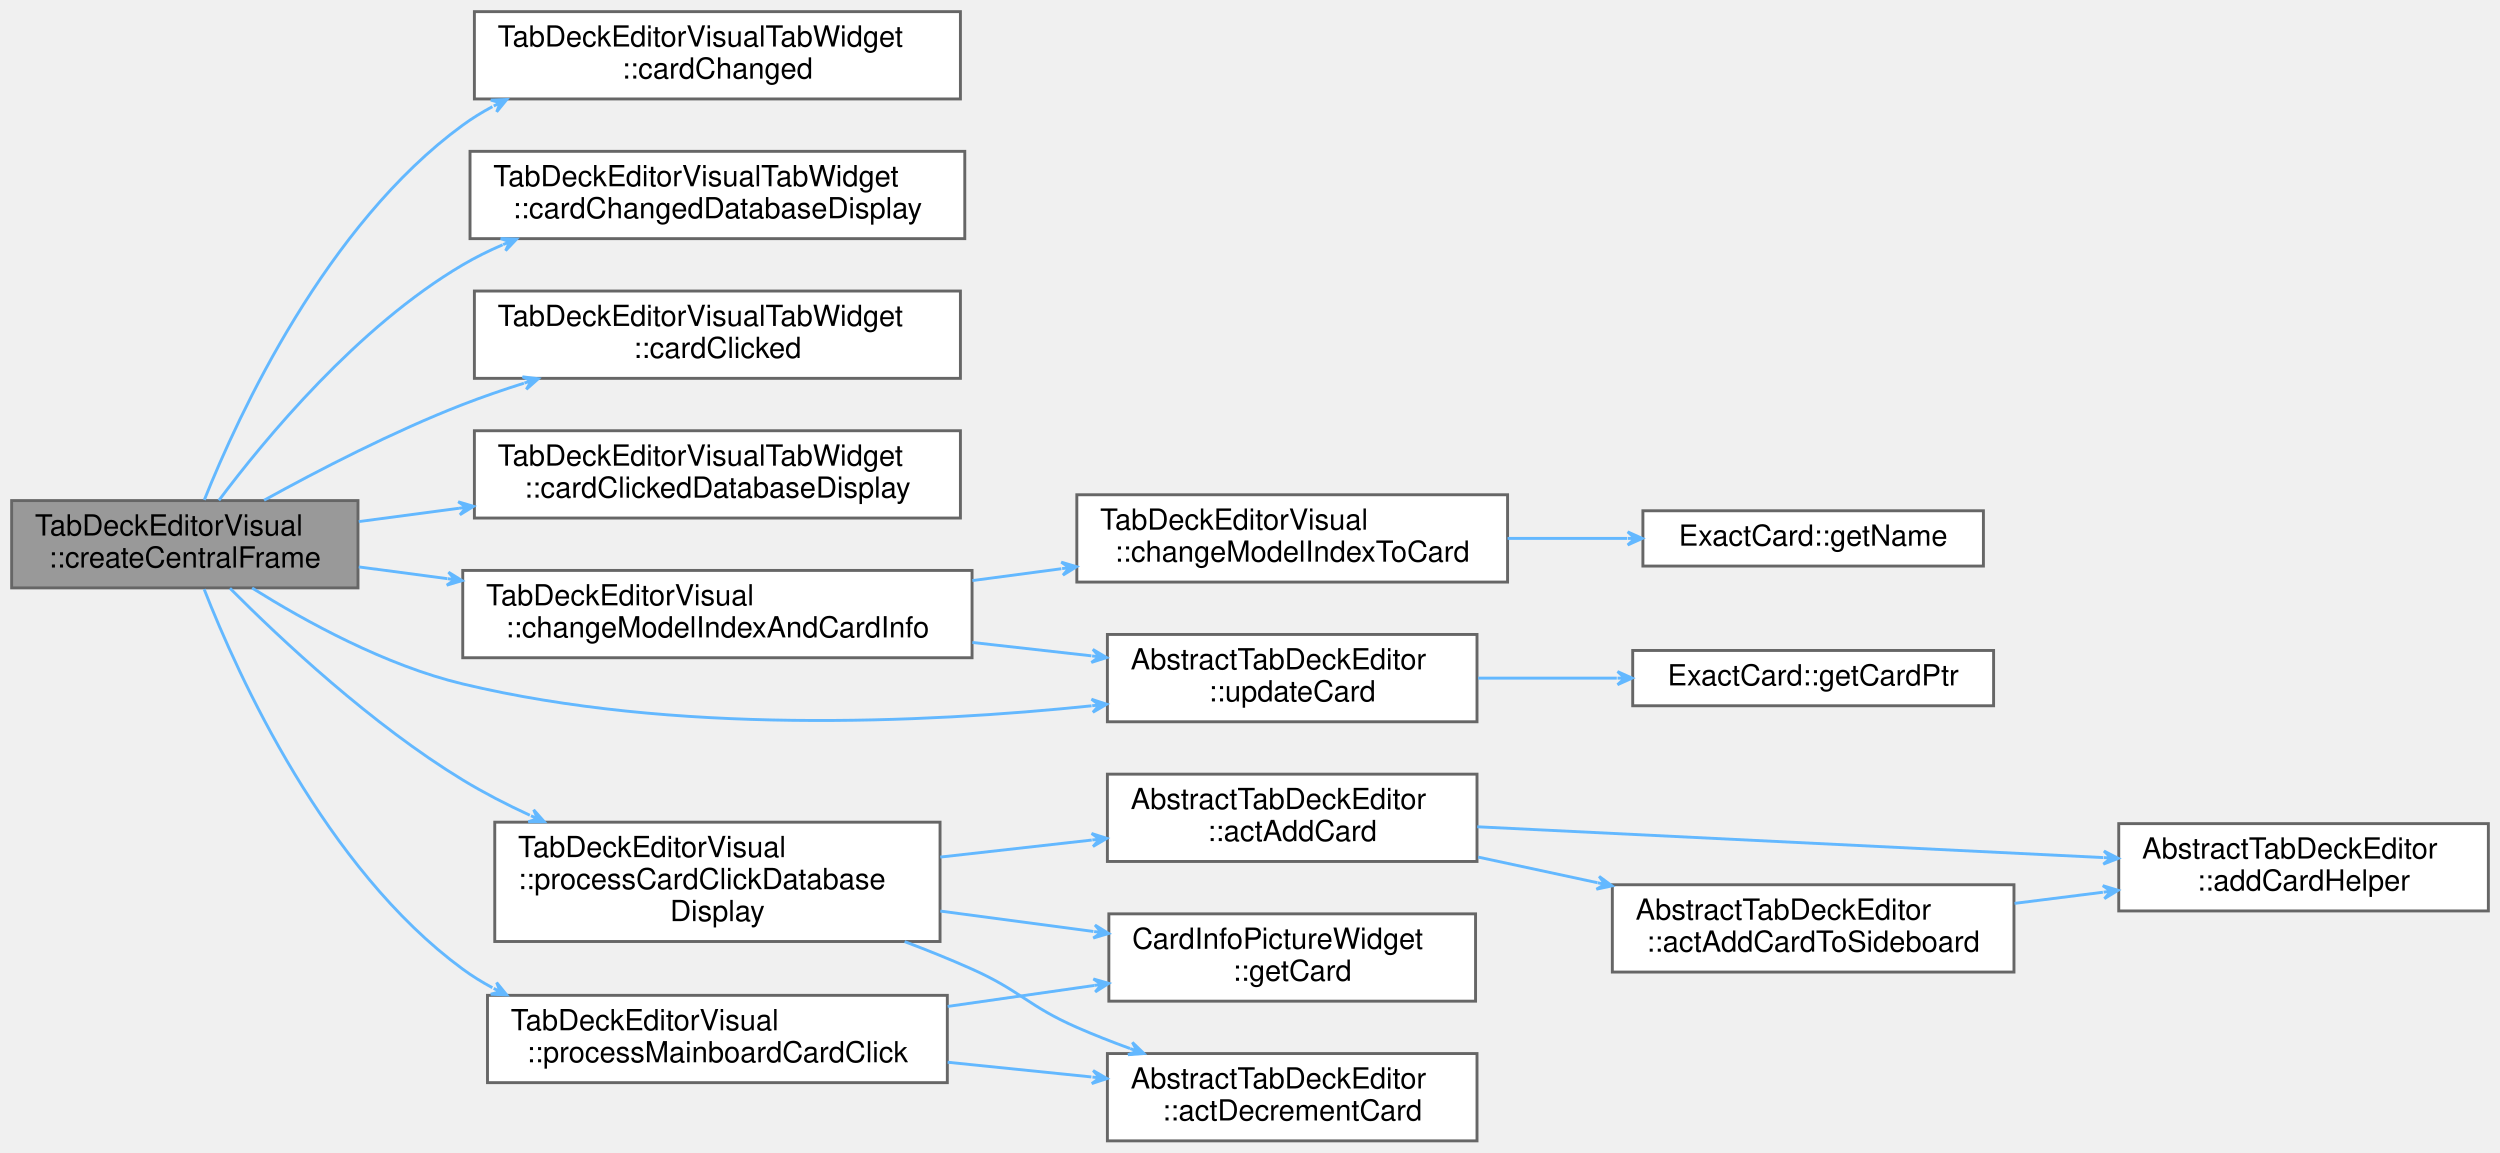
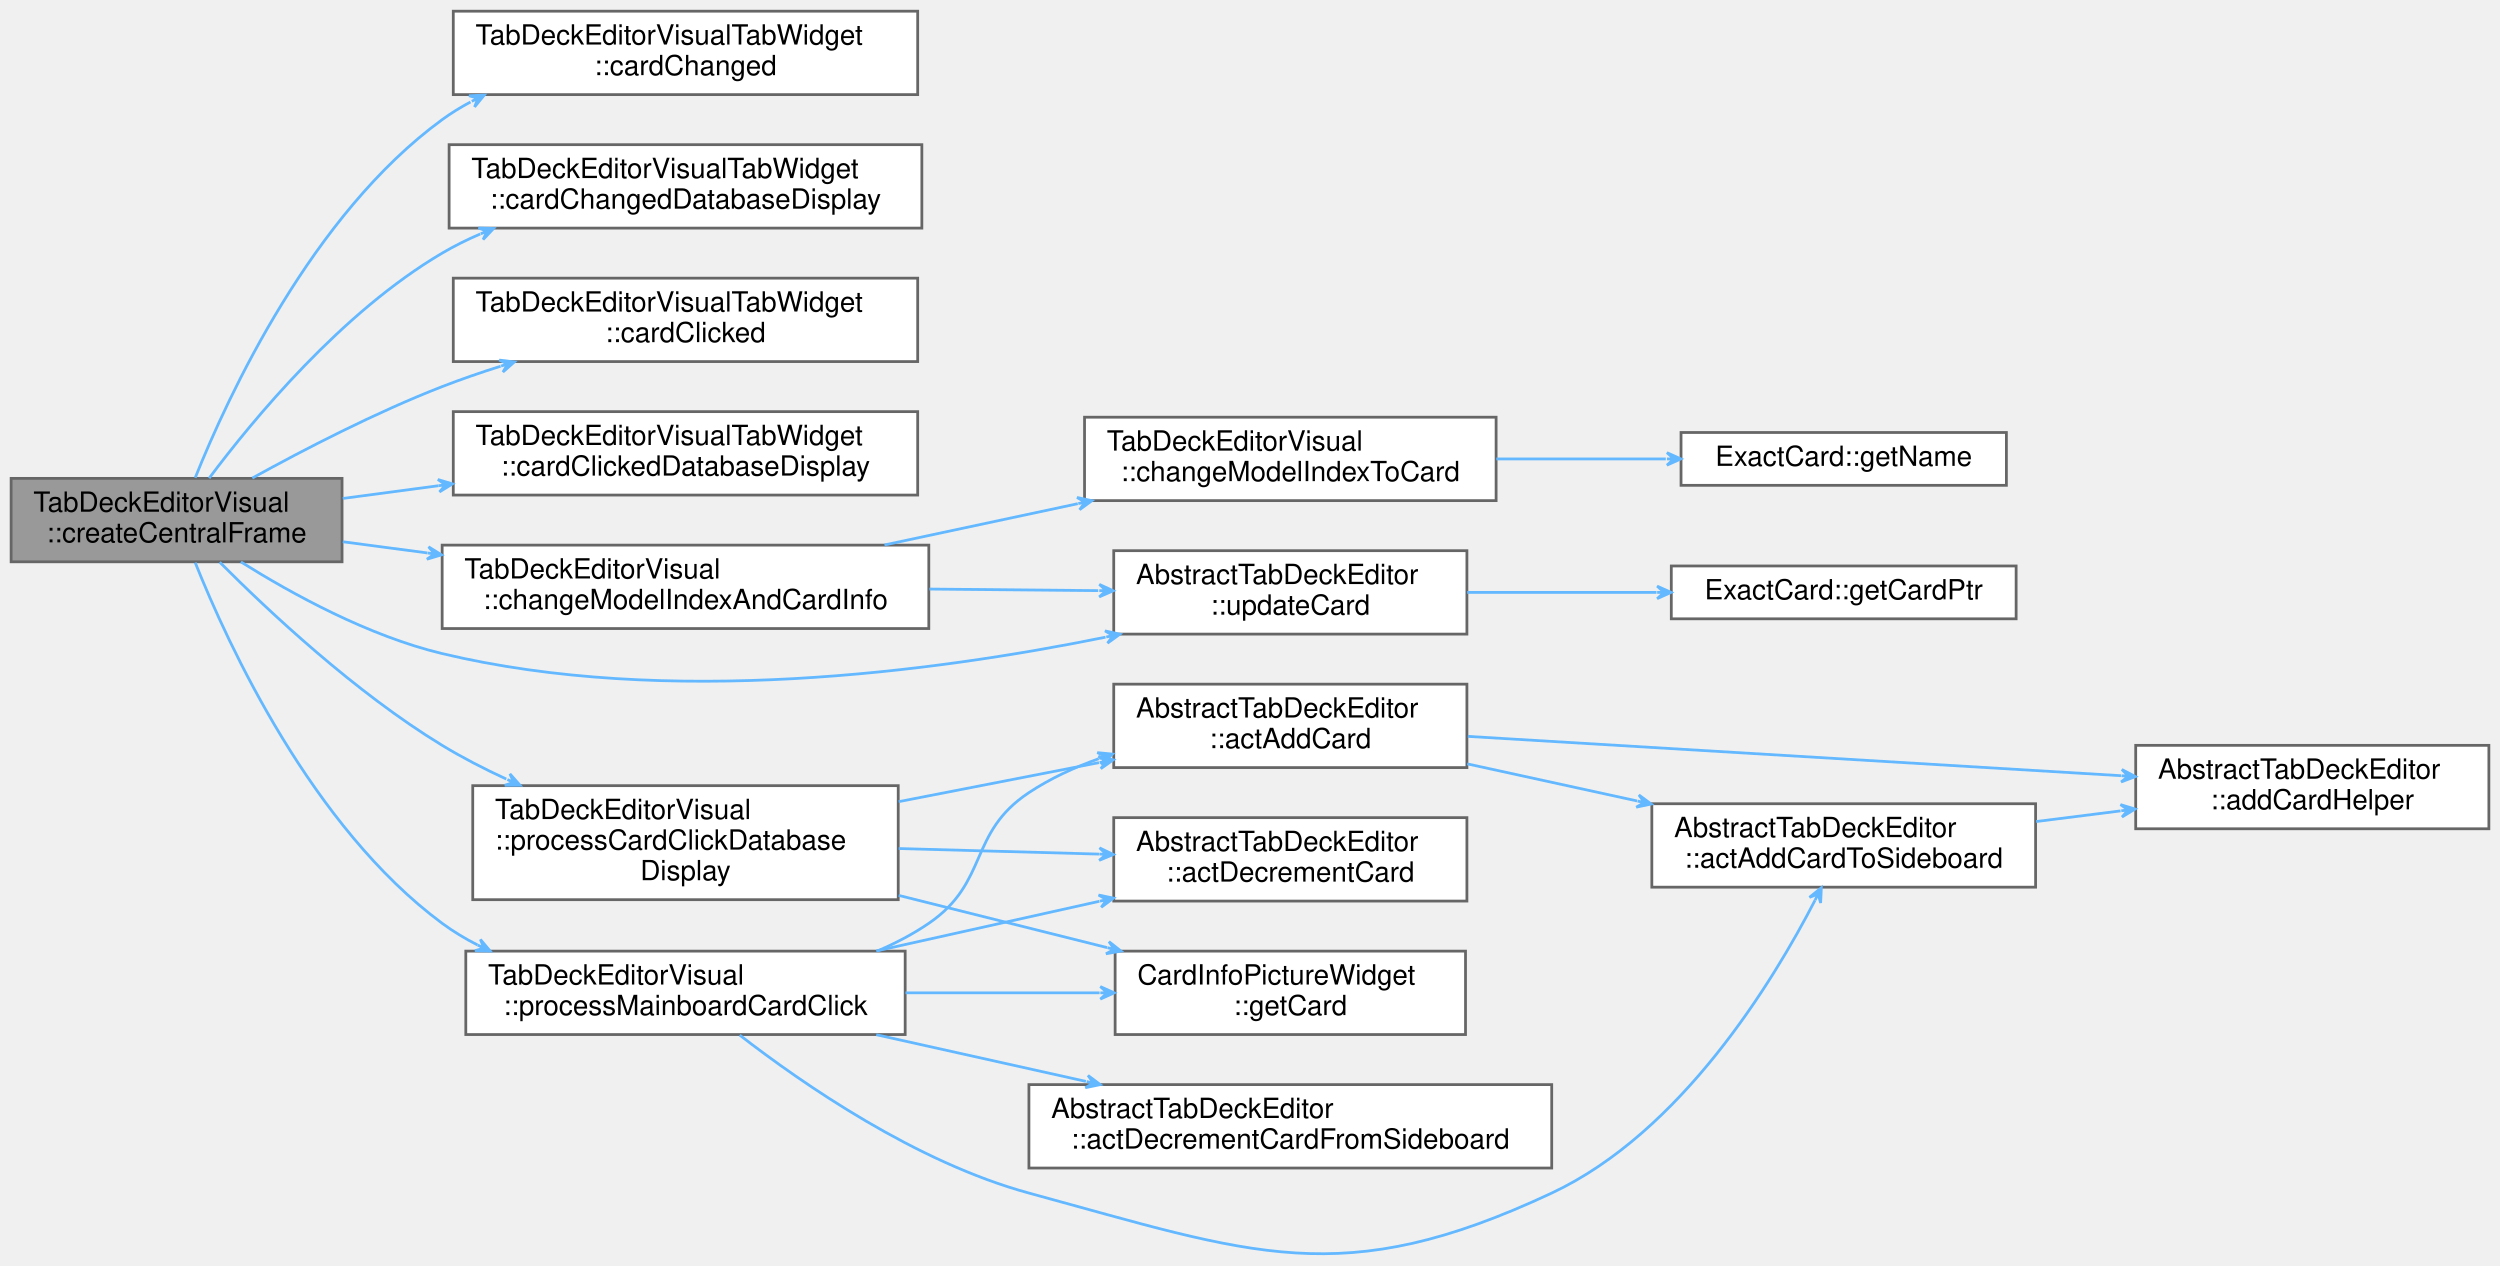
- <svg xmlns="http://www.w3.org/2000/svg" xmlns:xlink="http://www.w3.org/1999/xlink" width="859pt" height="396pt" viewBox="0.00 0.00 859.00 396.00">
-   <g id="graph0" class="graph" transform="scale(1 1) rotate(0) translate(4 392)">
+ <svg xmlns="http://www.w3.org/2000/svg" xmlns:xlink="http://www.w3.org/1999/xlink" width="899pt" height="455pt" viewBox="0.00 0.00 899.00 454.95">
+   <g id="graph0" class="graph" transform="scale(1 1) rotate(0) translate(4 450.95)">
    <g id="Node000001" class="node">
      <g id="a_Node000001">
        <a xlink:title="Create central frame for visual widgets.">
-           <polygon fill="#999999" stroke="#666666" points="119,-220 0,-220 0,-190 119,-190 119,-220" />
-           <text text-anchor="start" x="8" y="-208" font-family="Helvetica,sans-Serif" font-size="10.00">TabDeckEditorVisual</text>
-           <text text-anchor="middle" x="59.5" y="-197" font-family="Helvetica,sans-Serif" font-size="10.00">::createCentralFrame</text>
+           <polygon fill="#999999" stroke="#666666" points="119,-278.95 0,-278.95 0,-248.95 119,-248.95 119,-278.95" />
+           <text text-anchor="start" x="8" y="-266.95" font-family="Helvetica,sans-Serif" font-size="10.00">TabDeckEditorVisual</text>
+           <text text-anchor="middle" x="59.5" y="-255.95" font-family="Helvetica,sans-Serif" font-size="10.00">::createCentralFrame</text>
        </a>
      </g>
    </g>
    <g id="Node000002" class="node">
      <g id="a_Node000002">
        <a xlink:href="../../d9/dcf/classTabDeckEditorVisualTabWidget.html#a7a69ffbea76917c8654b4ba57103b4d4" target="_top" xlink:title=" ">
-           <polygon fill="white" stroke="#666666" points="326,-388 159,-388 159,-358 326,-358 326,-388" />
-           <text text-anchor="start" x="167" y="-376" font-family="Helvetica,sans-Serif" font-size="10.00">TabDeckEditorVisualTabWidget</text>
-           <text text-anchor="middle" x="242.5" y="-365" font-family="Helvetica,sans-Serif" font-size="10.00">::cardChanged</text>
+           <polygon fill="white" stroke="#666666" points="326,-446.95 159,-446.95 159,-416.95 326,-416.95 326,-446.95" />
+           <text text-anchor="start" x="167" y="-434.95" font-family="Helvetica,sans-Serif" font-size="10.00">TabDeckEditorVisualTabWidget</text>
+           <text text-anchor="middle" x="242.5" y="-423.95" font-family="Helvetica,sans-Serif" font-size="10.00">::cardChanged</text>
        </a>
      </g>
    </g>
    <g id="edge1_Node000001_Node000002" class="edge">
      <g id="a_edge1_Node000001_Node000002">
        <a xlink:title=" ">
-           <path fill="none" stroke="#63b8ff" d="M66.2,-220.23C78.03,-249.74 108.14,-314.81 155,-349 158.2,-351.34 161.62,-353.45 165.19,-355.35" />
-           <polygon fill="#63b8ff" stroke="#63b8ff" points="170.13,-357.82 164.65,-357.6 167.89,-356.7 165.65,-355.58 165.65,-355.58 165.65,-355.58 167.89,-356.7 166.66,-353.57 170.13,-357.82 170.13,-357.82" />
+           <path fill="none" stroke="#63b8ff" d="M66.2,-279.18C78.03,-308.69 108.14,-373.76 155,-407.95 158.2,-410.29 161.62,-412.4 165.19,-414.3" />
+           <polygon fill="#63b8ff" stroke="#63b8ff" points="170.13,-416.77 164.65,-416.55 167.89,-415.65 165.65,-414.54 165.65,-414.54 165.65,-414.54 167.89,-415.65 166.66,-412.52 170.13,-416.77 170.13,-416.77" />
        </a>
      </g>
    </g>
    <g id="Node000003" class="node">
      <g id="a_Node000003">
        <a xlink:href="../../d9/dcf/classTabDeckEditorVisualTabWidget.html#af91237f8eb8230fd876f1e7e47f92f49" target="_top" xlink:title=" ">
-           <polygon fill="white" stroke="#666666" points="327.5,-340 157.5,-340 157.5,-310 327.5,-310 327.5,-340" />
-           <text text-anchor="start" x="165.5" y="-328" font-family="Helvetica,sans-Serif" font-size="10.00">TabDeckEditorVisualTabWidget</text>
-           <text text-anchor="middle" x="242.5" y="-317" font-family="Helvetica,sans-Serif" font-size="10.00">::cardChangedDatabaseDisplay</text>
+           <polygon fill="white" stroke="#666666" points="327.5,-398.95 157.5,-398.95 157.5,-368.95 327.5,-368.95 327.5,-398.95" />
+           <text text-anchor="start" x="165.5" y="-386.95" font-family="Helvetica,sans-Serif" font-size="10.00">TabDeckEditorVisualTabWidget</text>
+           <text text-anchor="middle" x="242.5" y="-375.95" font-family="Helvetica,sans-Serif" font-size="10.00">::cardChangedDatabaseDisplay</text>
        </a>
      </g>
    </g>
    <g id="edge2_Node000001_Node000003" class="edge">
      <g id="a_edge2_Node000001_Node000003">
        <a xlink:title=" ">
-           <path fill="none" stroke="#63b8ff" d="M71.21,-220.07C87.1,-241.29 118.92,-279.77 155,-301 159.33,-303.55 163.94,-305.84 168.7,-307.89" />
-           <polygon fill="#63b8ff" stroke="#63b8ff" points="173.5,-309.86 168.02,-310.04 171.18,-308.91 168.87,-307.96 168.87,-307.96 168.87,-307.96 171.18,-308.91 169.73,-305.88 173.5,-309.86 173.5,-309.86" />
+           <path fill="none" stroke="#63b8ff" d="M71.21,-279.02C87.1,-300.24 118.92,-338.72 155,-359.95 159.33,-362.5 163.94,-364.79 168.7,-366.84" />
+           <polygon fill="#63b8ff" stroke="#63b8ff" points="173.5,-368.81 168.02,-368.99 171.18,-367.86 168.87,-366.91 168.87,-366.91 168.87,-366.91 171.18,-367.86 169.73,-364.83 173.5,-368.81 173.5,-368.81" />
        </a>
      </g>
    </g>
    <g id="Node000004" class="node">
      <g id="a_Node000004">
        <a xlink:href="../../d9/dcf/classTabDeckEditorVisualTabWidget.html#a808b1681318cefe6b568da772565f5f8" target="_top" xlink:title=" ">
-           <polygon fill="white" stroke="#666666" points="326,-292 159,-292 159,-262 326,-262 326,-292" />
-           <text text-anchor="start" x="167" y="-280" font-family="Helvetica,sans-Serif" font-size="10.00">TabDeckEditorVisualTabWidget</text>
-           <text text-anchor="middle" x="242.5" y="-269" font-family="Helvetica,sans-Serif" font-size="10.00">::cardClicked</text>
+           <polygon fill="white" stroke="#666666" points="326,-350.95 159,-350.95 159,-320.95 326,-320.95 326,-350.95" />
+           <text text-anchor="start" x="167" y="-338.95" font-family="Helvetica,sans-Serif" font-size="10.00">TabDeckEditorVisualTabWidget</text>
+           <text text-anchor="middle" x="242.5" y="-327.95" font-family="Helvetica,sans-Serif" font-size="10.00">::cardClicked</text>
        </a>
      </g>
    </g>
    <g id="edge3_Node000001_Node000004" class="edge">
      <g id="a_edge3_Node000001_Node000004">
        <a xlink:title=" ">
-           <path fill="none" stroke="#63b8ff" d="M86.73,-220.11C105.35,-230.39 131.16,-243.74 155,-253 161.73,-255.61 168.85,-258.06 176.01,-260.33" />
-           <polygon fill="#63b8ff" stroke="#63b8ff" points="180.97,-261.87 175.52,-262.53 178.58,-261.13 176.19,-260.39 176.19,-260.39 176.19,-260.39 178.58,-261.13 176.86,-258.24 180.97,-261.87 180.97,-261.87" />
+           <path fill="none" stroke="#63b8ff" d="M86.73,-279.06C105.35,-289.34 131.16,-302.69 155,-311.95 161.73,-314.56 168.85,-317.02 176.01,-319.28" />
+           <polygon fill="#63b8ff" stroke="#63b8ff" points="180.97,-320.82 175.52,-321.49 178.58,-320.08 176.19,-319.34 176.19,-319.34 176.19,-319.34 178.58,-320.08 176.86,-317.19 180.97,-320.82 180.97,-320.82" />
        </a>
      </g>
    </g>
    <g id="Node000005" class="node">
      <g id="a_Node000005">
        <a xlink:href="../../d9/dcf/classTabDeckEditorVisualTabWidget.html#ae867a4d9e76498d966b01be22a09f7ae" target="_top" xlink:title=" ">
-           <polygon fill="white" stroke="#666666" points="326,-244 159,-244 159,-214 326,-214 326,-244" />
-           <text text-anchor="start" x="167" y="-232" font-family="Helvetica,sans-Serif" font-size="10.00">TabDeckEditorVisualTabWidget</text>
-           <text text-anchor="middle" x="242.5" y="-221" font-family="Helvetica,sans-Serif" font-size="10.00">::cardClickedDatabaseDisplay</text>
+           <polygon fill="white" stroke="#666666" points="326,-302.95 159,-302.95 159,-272.95 326,-272.95 326,-302.95" />
+           <text text-anchor="start" x="167" y="-290.95" font-family="Helvetica,sans-Serif" font-size="10.00">TabDeckEditorVisualTabWidget</text>
+           <text text-anchor="middle" x="242.5" y="-279.95" font-family="Helvetica,sans-Serif" font-size="10.00">::cardClickedDatabaseDisplay</text>
        </a>
      </g>
    </g>
    <g id="edge4_Node000001_Node000005" class="edge">
      <g id="a_edge4_Node000001_Node000005">
        <a xlink:title=" ">
-           <path fill="none" stroke="#63b8ff" d="M119.27,-212.79C130.28,-214.25 142.02,-215.81 153.7,-217.36" />
-           <polygon fill="#63b8ff" stroke="#63b8ff" points="158.7,-218.02 153.45,-219.59 156.22,-217.69 153.74,-217.36 153.74,-217.36 153.74,-217.36 156.22,-217.69 154.04,-215.13 158.7,-218.02 158.7,-218.02" />
+           <path fill="none" stroke="#63b8ff" d="M119.27,-271.74C130.28,-273.2 142.02,-274.76 153.7,-276.31" />
+           <polygon fill="#63b8ff" stroke="#63b8ff" points="158.7,-276.97 153.45,-278.55 156.22,-276.64 153.74,-276.31 153.74,-276.31 153.74,-276.31 156.22,-276.64 154.04,-274.08 158.7,-276.97 158.7,-276.97" />
        </a>
      </g>
    </g>
    <g id="Node000006" class="node">
      <g id="a_Node000006">
        <a xlink:href="../../dc/d63/classTabDeckEditorVisual.html#abeb032d158d188fa3bfbe3e5bddf5fab" target="_top" xlink:title="Update the currently selected card in the deck and UI.">
-           <polygon fill="white" stroke="#666666" points="330,-196 155,-196 155,-166 330,-166 330,-196" />
-           <text text-anchor="start" x="163" y="-184" font-family="Helvetica,sans-Serif" font-size="10.00">TabDeckEditorVisual</text>
-           <text text-anchor="middle" x="242.5" y="-173" font-family="Helvetica,sans-Serif" font-size="10.00">::changeModelIndexAndCardInfo</text>
+           <polygon fill="white" stroke="#666666" points="330,-254.95 155,-254.95 155,-224.95 330,-224.95 330,-254.95" />
+           <text text-anchor="start" x="163" y="-242.95" font-family="Helvetica,sans-Serif" font-size="10.00">TabDeckEditorVisual</text>
+           <text text-anchor="middle" x="242.5" y="-231.95" font-family="Helvetica,sans-Serif" font-size="10.00">::changeModelIndexAndCardInfo</text>
        </a>
      </g>
    </g>
    <g id="edge5_Node000001_Node000006" class="edge">
      <g id="a_edge5_Node000001_Node000006">
        <a xlink:title=" ">
-           <path fill="none" stroke="#63b8ff" d="M119.27,-197.21C129.02,-195.91 139.34,-194.55 149.69,-193.17" />
-           <polygon fill="#63b8ff" stroke="#63b8ff" points="154.77,-192.5 150.11,-195.39 152.29,-192.83 149.81,-193.16 149.81,-193.16 149.81,-193.16 152.29,-192.83 149.51,-190.93 154.77,-192.5 154.77,-192.5" />
+           <path fill="none" stroke="#63b8ff" d="M119.27,-256.16C129.02,-254.87 139.34,-253.5 149.69,-252.13" />
+           <polygon fill="#63b8ff" stroke="#63b8ff" points="154.77,-251.45 150.11,-254.34 152.29,-251.78 149.81,-252.11 149.81,-252.11 149.81,-252.11 152.29,-251.78 149.51,-249.88 154.77,-251.45 154.77,-251.45" />
        </a>
      </g>
    </g>
    <g id="Node000009" class="node">
      <g id="a_Node000009">
        <a xlink:href="../../d1/d53/classAbstractTabDeckEditor.html#a51f8be3c74964024053c3dd633e9a335" target="_top" xlink:title="Updates the card info panel.">
-           <polygon fill="white" stroke="#666666" points="503.5,-174 376.5,-174 376.5,-144 503.5,-144 503.5,-174" />
-           <text text-anchor="start" x="384.5" y="-162" font-family="Helvetica,sans-Serif" font-size="10.00">AbstractTabDeckEditor</text>
-           <text text-anchor="middle" x="440" y="-151" font-family="Helvetica,sans-Serif" font-size="10.00">::updateCard</text>
-         </a>
-       </g>
-     </g>
-     <g id="edge20_Node000001_Node000009" class="edge">
-       <g id="a_edge20_Node000001_Node000009">
-         <a xlink:title=" ">
-           <path fill="none" stroke="#63b8ff" d="M82.62,-189.96C101.07,-178.39 128.51,-163.34 155,-157 227.26,-139.7 312.87,-143.46 371.06,-149.48" />
-           <polygon fill="#63b8ff" stroke="#63b8ff" points="376.25,-150.03 371.04,-151.74 373.77,-149.77 371.28,-149.51 371.28,-149.51 371.28,-149.51 373.77,-149.77 371.52,-147.27 376.25,-150.03 376.25,-150.03" />
+           <polygon fill="white" stroke="#666666" points="523.5,-252.95 396.5,-252.95 396.5,-222.95 523.5,-222.95 523.5,-252.95" />
+           <text text-anchor="start" x="404.5" y="-240.95" font-family="Helvetica,sans-Serif" font-size="10.00">AbstractTabDeckEditor</text>
+           <text text-anchor="middle" x="460" y="-229.95" font-family="Helvetica,sans-Serif" font-size="10.00">::updateCard</text>
+         </a>
+       </g>
+     </g>
+     <g id="edge23_Node000001_Node000009" class="edge">
+       <g id="a_edge23_Node000001_Node000009">
+         <a xlink:title=" ">
+           <path fill="none" stroke="#63b8ff" d="M82.62,-248.92C101.07,-237.34 128.51,-222.29 155,-215.95 235.59,-196.66 331.34,-209.2 393.54,-221.85" />
+           <polygon fill="#63b8ff" stroke="#63b8ff" points="398.71,-222.92 393.36,-224.11 396.26,-222.41 393.81,-221.91 393.81,-221.91 393.81,-221.91 396.26,-222.41 394.27,-219.7 398.71,-222.92 398.71,-222.92" />
        </a>
      </g>
    </g>
    <g id="Node000011" class="node">
      <g id="a_Node000011">
        <a xlink:href="../../dc/d63/classTabDeckEditorVisual.html#a735f0020e6916150378bd44aa3c977c8" target="_top" xlink:title="Handle card clicks in the database visual display.">
-           <polygon fill="white" stroke="#666666" points="319,-109.5 166,-109.5 166,-68.5 319,-68.5 319,-109.5" />
-           <text text-anchor="start" x="174" y="-97.5" font-family="Helvetica,sans-Serif" font-size="10.00">TabDeckEditorVisual</text>
-           <text text-anchor="start" x="174" y="-86.5" font-family="Helvetica,sans-Serif" font-size="10.00">::processCardClickDatabase</text>
-           <text text-anchor="middle" x="242.5" y="-75.5" font-family="Helvetica,sans-Serif" font-size="10.00">Display</text>
+           <polygon fill="white" stroke="#666666" points="319,-168.45 166,-168.45 166,-127.45 319,-127.45 319,-168.45" />
+           <text text-anchor="start" x="174" y="-156.45" font-family="Helvetica,sans-Serif" font-size="10.00">TabDeckEditorVisual</text>
+           <text text-anchor="start" x="174" y="-145.45" font-family="Helvetica,sans-Serif" font-size="10.00">::processCardClickDatabase</text>
+           <text text-anchor="middle" x="242.5" y="-134.45" font-family="Helvetica,sans-Serif" font-size="10.00">Display</text>
        </a>
      </g>
    </g>
    <g id="edge10_Node000001_Node000011" class="edge">
      <g id="a_edge10_Node000001_Node000011">
        <a xlink:title=" ">
-           <path fill="none" stroke="#63b8ff" d="M75.01,-189.87C92.61,-172.2 123.8,-142.98 155,-124 162.22,-119.61 170.09,-115.55 178.05,-111.88" />
-           <polygon fill="#63b8ff" stroke="#63b8ff" points="183,-109.64 179.37,-113.75 180.73,-110.67 178.45,-111.7 178.45,-111.7 178.45,-111.7 180.73,-110.67 177.52,-109.65 183,-109.64 183,-109.64" />
+           <path fill="none" stroke="#63b8ff" d="M75.01,-248.82C92.61,-231.15 123.8,-201.93 155,-182.95 162.22,-178.56 170.09,-174.5 178.05,-170.83" />
+           <polygon fill="#63b8ff" stroke="#63b8ff" points="183,-168.59 179.37,-172.7 180.73,-169.62 178.45,-170.65 178.45,-170.65 178.45,-170.65 180.73,-169.62 177.52,-168.6 183,-168.59 183,-168.59" />
        </a>
      </g>
    </g>
    <g id="Node000017" class="node">
      <g id="a_Node000017">
        <a xlink:href="../../dc/d63/classTabDeckEditorVisual.html#a222b01da4168b156b7027fca2ac37806" target="_top" xlink:title="Handle card clicks in the mainboard visual deck.">
-           <polygon fill="white" stroke="#666666" points="321.5,-50 163.5,-50 163.5,-20 321.5,-20 321.5,-50" />
-           <text text-anchor="start" x="171.5" y="-38" font-family="Helvetica,sans-Serif" font-size="10.00">TabDeckEditorVisual</text>
-           <text text-anchor="middle" x="242.5" y="-27" font-family="Helvetica,sans-Serif" font-size="10.00">::processMainboardCardClick</text>
+           <polygon fill="white" stroke="#666666" points="321.5,-108.95 163.5,-108.95 163.5,-78.95 321.5,-78.95 321.5,-108.95" />
+           <text text-anchor="start" x="171.5" y="-96.95" font-family="Helvetica,sans-Serif" font-size="10.00">TabDeckEditorVisual</text>
+           <text text-anchor="middle" x="242.5" y="-85.95" font-family="Helvetica,sans-Serif" font-size="10.00">::processMainboardCardClick</text>
        </a>
      </g>
    </g>
    <g id="edge17_Node000001_Node000017" class="edge">
      <g id="a_edge17_Node000001_Node000017">
        <a xlink:title=" ">
-           <path fill="none" stroke="#63b8ff" d="M66.14,-189.56C77.86,-159.64 107.79,-93.67 155,-59 158.2,-56.65 161.61,-54.54 165.17,-52.63" />
-           <polygon fill="#63b8ff" stroke="#63b8ff" points="170.1,-50.15 166.64,-54.4 167.87,-51.27 165.63,-52.39 165.63,-52.39 165.63,-52.39 167.87,-51.27 164.62,-50.38 170.1,-50.15 170.1,-50.15" />
+           <path fill="none" stroke="#63b8ff" d="M66.2,-248.66C78.04,-219.02 108.15,-153.64 155,-118.95 158.96,-116.02 163.25,-113.43 167.74,-111.15" />
+           <polygon fill="#63b8ff" stroke="#63b8ff" points="172.28,-108.96 168.75,-113.16 170.03,-110.05 167.78,-111.13 167.78,-111.13 167.78,-111.13 170.03,-110.05 166.8,-109.1 172.28,-108.96 172.28,-108.96" />
        </a>
      </g>
    </g>
    <g id="Node000007" class="node">
      <g id="a_Node000007">
        <a xlink:href="../../dc/d63/classTabDeckEditorVisual.html#ae3eacfbb252458c78b285fd3a9d2fabd" target="_top" xlink:title="Change the deck view selection to a specific card.">
-           <polygon fill="white" stroke="#666666" points="514,-222 366,-222 366,-192 514,-192 514,-222" />
-           <text text-anchor="start" x="374" y="-210" font-family="Helvetica,sans-Serif" font-size="10.00">TabDeckEditorVisual</text>
-           <text text-anchor="middle" x="440" y="-199" font-family="Helvetica,sans-Serif" font-size="10.00">::changeModelIndexToCard</text>
+           <polygon fill="white" stroke="#666666" points="534,-300.95 386,-300.95 386,-270.95 534,-270.95 534,-300.95" />
+           <text text-anchor="start" x="394" y="-288.95" font-family="Helvetica,sans-Serif" font-size="10.00">TabDeckEditorVisual</text>
+           <text text-anchor="middle" x="460" y="-277.95" font-family="Helvetica,sans-Serif" font-size="10.00">::changeModelIndexToCard</text>
        </a>
      </g>
    </g>
    <g id="edge6_Node000006_Node000007" class="edge">
      <g id="a_edge6_Node000006_Node000007">
        <a xlink:title=" ">
-           <path fill="none" stroke="#63b8ff" d="M330.1,-192.52C340.28,-193.87 350.62,-195.25 360.67,-196.58" />
-           <polygon fill="#63b8ff" stroke="#63b8ff" points="365.9,-197.28 360.65,-198.85 363.42,-196.95 360.94,-196.62 360.94,-196.62 360.94,-196.62 363.42,-196.95 361.24,-194.39 365.9,-197.28 365.9,-197.28" />
+           <path fill="none" stroke="#63b8ff" d="M314.06,-255.01C336.32,-259.76 360.98,-265.03 383.56,-269.85" />
+           <polygon fill="#63b8ff" stroke="#63b8ff" points="388.65,-270.93 383.29,-272.09 386.2,-270.41 383.76,-269.89 383.76,-269.89 383.76,-269.89 386.2,-270.41 384.23,-267.69 388.65,-270.93 388.65,-270.93" />
        </a>
      </g>
    </g>
    <g id="edge8_Node000006_Node000009" class="edge">
      <g id="a_edge8_Node000006_Node000009">
        <a xlink:title=" ">
-           <path fill="none" stroke="#63b8ff" d="M330.1,-171.25C343.81,-169.71 357.81,-168.14 371.01,-166.65" />
-           <polygon fill="#63b8ff" stroke="#63b8ff" points="376.22,-166.06 371.51,-168.86 373.74,-166.34 371.25,-166.62 371.25,-166.62 371.25,-166.62 373.74,-166.34 371,-164.39 376.22,-166.06 376.22,-166.06" />
+           <path fill="none" stroke="#63b8ff" d="M330.22,-239.15C350.43,-238.96 371.66,-238.76 390.92,-238.58" />
+           <polygon fill="#63b8ff" stroke="#63b8ff" points="396.3,-238.53 391.32,-240.83 393.8,-238.56 391.3,-238.58 391.3,-238.58 391.3,-238.58 393.8,-238.56 391.28,-236.33 396.3,-238.53 396.3,-238.53" />
        </a>
      </g>
    </g>
    <g id="Node000008" class="node">
      <g id="a_Node000008">
        <a xlink:href="../../df/d4e/classExactCard.html#a46260730a07104ed743aca230e2e5e8f" target="_top" xlink:title="Convenience helper to get the card's display name.">
-           <polygon fill="white" stroke="#666666" points="677.5,-216.5 560.5,-216.5 560.5,-197.5 677.5,-197.5 677.5,-216.5" />
-           <text text-anchor="middle" x="619" y="-204.5" font-family="Helvetica,sans-Serif" font-size="10.00">ExactCard::getName</text>
+           <polygon fill="white" stroke="#666666" points="717.5,-295.45 600.5,-295.45 600.5,-276.45 717.5,-276.45 717.5,-295.45" />
+           <text text-anchor="middle" x="659" y="-283.45" font-family="Helvetica,sans-Serif" font-size="10.00">ExactCard::getName</text>
        </a>
      </g>
    </g>
    <g id="edge7_Node000007_Node000008" class="edge">
      <g id="a_edge7_Node000007_Node000008">
        <a xlink:title=" ">
-           <path fill="none" stroke="#63b8ff" d="M514.01,-207C527.63,-207 541.76,-207 555.04,-207" />
-           <polygon fill="#63b8ff" stroke="#63b8ff" points="560.28,-207 555.28,-209.25 557.78,-207 555.28,-207 555.28,-207 555.28,-207 557.78,-207 555.28,-204.75 560.28,-207 560.28,-207" />
+           <path fill="none" stroke="#63b8ff" d="M534.08,-285.95C554.09,-285.95 575.62,-285.95 595.02,-285.95" />
+           <polygon fill="#63b8ff" stroke="#63b8ff" points="600.43,-285.95 595.43,-288.2 597.93,-285.95 595.43,-285.95 595.43,-285.95 595.43,-285.95 597.93,-285.95 595.43,-283.7 600.43,-285.95 600.43,-285.95" />
        </a>
      </g>
    </g>
    <g id="Node000010" class="node">
      <g id="a_Node000010">
        <a xlink:href="../../df/d4e/classExactCard.html#a3f86411b4e295afbb68e3fde952d69f9" target="_top" xlink:title="Returns the underlying CardInfoPtr.">
-           <polygon fill="white" stroke="#666666" points="681,-168.5 557,-168.5 557,-149.5 681,-149.5 681,-168.5" />
-           <text text-anchor="middle" x="619" y="-156.5" font-family="Helvetica,sans-Serif" font-size="10.00">ExactCard::getCardPtr</text>
+           <polygon fill="white" stroke="#666666" points="721,-247.45 597,-247.45 597,-228.45 721,-228.45 721,-247.45" />
+           <text text-anchor="middle" x="659" y="-235.45" font-family="Helvetica,sans-Serif" font-size="10.00">ExactCard::getCardPtr</text>
        </a>
      </g>
    </g>
    <g id="edge9_Node000009_Node000010" class="edge">
      <g id="a_edge9_Node000009_Node000010">
        <a xlink:title=" ">
-           <path fill="none" stroke="#63b8ff" d="M503.9,-159C519.35,-159 535.93,-159 551.53,-159" />
-           <polygon fill="#63b8ff" stroke="#63b8ff" points="556.79,-159 551.79,-161.25 554.29,-159 551.79,-159 551.79,-159 551.79,-159 554.29,-159 551.79,-156.75 556.79,-159 556.79,-159" />
+           <path fill="none" stroke="#63b8ff" d="M523.6,-237.95C545.3,-237.95 569.68,-237.95 591.67,-237.95" />
+           <polygon fill="#63b8ff" stroke="#63b8ff" points="596.91,-237.95 591.91,-240.2 594.41,-237.95 591.91,-237.95 591.91,-237.95 591.91,-237.95 594.41,-237.95 591.91,-235.7 596.91,-237.95 596.91,-237.95" />
        </a>
      </g>
    </g>
    <g id="Node000012" class="node">
      <g id="a_Node000012">
        <a xlink:href="../../d1/d53/classAbstractTabDeckEditor.html#a86fddfe318be81f8fe4aa54e980fcdd1" target="_top" xlink:title="Adds a card to the main deck or sideboard based on Ctrl key.">
-           <polygon fill="white" stroke="#666666" points="503.5,-126 376.5,-126 376.5,-96 503.5,-96 503.5,-126" />
-           <text text-anchor="start" x="384.5" y="-114" font-family="Helvetica,sans-Serif" font-size="10.00">AbstractTabDeckEditor</text>
-           <text text-anchor="middle" x="440" y="-103" font-family="Helvetica,sans-Serif" font-size="10.00">::actAddCard</text>
+           <polygon fill="white" stroke="#666666" points="523.5,-204.95 396.5,-204.95 396.5,-174.95 523.5,-174.95 523.5,-204.95" />
+           <text text-anchor="start" x="404.5" y="-192.95" font-family="Helvetica,sans-Serif" font-size="10.00">AbstractTabDeckEditor</text>
+           <text text-anchor="middle" x="460" y="-181.95" font-family="Helvetica,sans-Serif" font-size="10.00">::actAddCard</text>
        </a>
      </g>
    </g>
    <g id="edge11_Node000011_Node000012" class="edge">
      <g id="a_edge11_Node000011_Node000012">
        <a xlink:title=" ">
-           <path fill="none" stroke="#63b8ff" d="M319.09,-97.51C336.22,-99.43 354.32,-101.47 371.12,-103.36" />
-           <polygon fill="#63b8ff" stroke="#63b8ff" points="376.29,-103.94 371.07,-105.62 373.8,-103.66 371.32,-103.38 371.32,-103.38 371.32,-103.38 373.8,-103.66 371.57,-101.15 376.29,-103.94 376.29,-103.94" />
+           <path fill="none" stroke="#63b8ff" d="M319.17,-162.7C342.63,-167.27 368.31,-172.28 391.19,-176.74" />
+           <polygon fill="#63b8ff" stroke="#63b8ff" points="396.33,-177.74 391,-178.99 393.88,-177.26 391.43,-176.78 391.43,-176.78 391.43,-176.78 393.88,-177.26 391.86,-174.57 396.33,-177.74 396.33,-177.74" />
        </a>
      </g>
    </g>
    <g id="Node000015" class="node">
      <g id="a_Node000015">
        <a xlink:href="../../d1/d53/classAbstractTabDeckEditor.html#ad3695aa2697226b04e4d9b9185446a7d" target="_top" xlink:title="Decrements a card from the main deck.">
-           <polygon fill="white" stroke="#666666" points="503.5,-30 376.5,-30 376.5,0 503.5,0 503.5,-30" />
-           <text text-anchor="start" x="384.5" y="-18" font-family="Helvetica,sans-Serif" font-size="10.00">AbstractTabDeckEditor</text>
-           <text text-anchor="middle" x="440" y="-7" font-family="Helvetica,sans-Serif" font-size="10.00">::actDecrementCard</text>
+           <polygon fill="white" stroke="#666666" points="523.5,-156.95 396.5,-156.95 396.5,-126.95 523.5,-126.95 523.5,-156.95" />
+           <text text-anchor="start" x="404.5" y="-144.95" font-family="Helvetica,sans-Serif" font-size="10.00">AbstractTabDeckEditor</text>
+           <text text-anchor="middle" x="460" y="-133.95" font-family="Helvetica,sans-Serif" font-size="10.00">::actDecrementCard</text>
        </a>
      </g>
    </g>
    <g id="edge15_Node000011_Node000015" class="edge">
      <g id="a_edge15_Node000011_Node000015">
        <a xlink:title=" ">
-           <path fill="none" stroke="#63b8ff" d="M306.83,-68.46C314.71,-65.49 322.6,-62.31 330,-59 346.71,-51.53 349.23,-46.34 366,-39 371.84,-36.44 378.05,-34 384.28,-31.73" />
-           <polygon fill="#63b8ff" stroke="#63b8ff" points="389.05,-30.02 385.1,-33.83 386.69,-30.87 384.34,-31.71 384.34,-31.71 384.34,-31.71 386.69,-30.87 383.58,-29.59 389.05,-30.02 389.05,-30.02" />
+           <path fill="none" stroke="#63b8ff" d="M319.17,-145.84C342.63,-145.19 368.31,-144.48 391.19,-143.84" />
+           <polygon fill="#63b8ff" stroke="#63b8ff" points="396.33,-143.7 391.4,-146.08 393.83,-143.77 391.34,-143.84 391.34,-143.84 391.34,-143.84 393.83,-143.77 391.27,-141.59 396.33,-143.7 396.33,-143.7" />
        </a>
      </g>
    </g>
    <g id="Node000016" class="node">
      <g id="a_Node000016">
        <a xlink:href="../../dd/dd2/classCardInfoPictureWidget.html#adace469451bad01b966f966366081d49" target="_top" xlink:title=" ">
-           <polygon fill="white" stroke="#666666" points="503,-78 377,-78 377,-48 503,-48 503,-78" />
-           <text text-anchor="start" x="385" y="-66" font-family="Helvetica,sans-Serif" font-size="10.00">CardInfoPictureWidget</text>
-           <text text-anchor="middle" x="440" y="-55" font-family="Helvetica,sans-Serif" font-size="10.00">::getCard</text>
+           <polygon fill="white" stroke="#666666" points="523,-108.95 397,-108.95 397,-78.95 523,-78.95 523,-108.95" />
+           <text text-anchor="start" x="405" y="-96.95" font-family="Helvetica,sans-Serif" font-size="10.00">CardInfoPictureWidget</text>
+           <text text-anchor="middle" x="460" y="-85.95" font-family="Helvetica,sans-Serif" font-size="10.00">::getCard</text>
        </a>
      </g>
    </g>
    <g id="edge16_Node000011_Node000016" class="edge">
      <g id="a_edge16_Node000011_Node000016">
        <a xlink:title=" ">
-           <path fill="none" stroke="#63b8ff" d="M319.09,-78.95C336.42,-76.64 354.73,-74.21 371.69,-71.95" />
-           <polygon fill="#63b8ff" stroke="#63b8ff" points="376.91,-71.26 372.25,-74.15 374.43,-71.59 371.95,-71.92 371.95,-71.92 371.95,-71.92 374.43,-71.59 371.65,-69.69 376.91,-71.26 376.91,-71.26" />
+           <path fill="none" stroke="#63b8ff" d="M319.17,-128.99C343.63,-122.86 370.51,-116.12 394.12,-110.21" />
+           <polygon fill="#63b8ff" stroke="#63b8ff" points="399.1,-108.96 394.8,-112.36 396.68,-109.57 394.25,-110.18 394.25,-110.18 394.25,-110.18 396.68,-109.57 393.7,-107.99 399.1,-108.96 399.1,-108.96" />
        </a>
      </g>
    </g>
    <g id="Node000013" class="node">
      <g id="a_Node000013">
        <a xlink:href="../../d1/d53/classAbstractTabDeckEditor.html#ad81c6e4ddfb67cdb61cc8bc6179bb5c6" target="_top" xlink:title="Adds a card to the sideboard explicitly.">
-           <polygon fill="white" stroke="#666666" points="688,-88 550,-88 550,-58 688,-58 688,-88" />
-           <text text-anchor="start" x="558" y="-76" font-family="Helvetica,sans-Serif" font-size="10.00">AbstractTabDeckEditor</text>
-           <text text-anchor="middle" x="619" y="-65" font-family="Helvetica,sans-Serif" font-size="10.00">::actAddCardToSideboard</text>
+           <polygon fill="white" stroke="#666666" points="728,-161.95 590,-161.95 590,-131.95 728,-131.95 728,-161.95" />
+           <text text-anchor="start" x="598" y="-149.95" font-family="Helvetica,sans-Serif" font-size="10.00">AbstractTabDeckEditor</text>
+           <text text-anchor="middle" x="659" y="-138.95" font-family="Helvetica,sans-Serif" font-size="10.00">::actAddCardToSideboard</text>
        </a>
      </g>
    </g>
    <g id="edge12_Node000012_Node000013" class="edge">
      <g id="a_edge12_Node000012_Node000013">
        <a xlink:title=" ">
-           <path fill="none" stroke="#63b8ff" d="M503.9,-97.5C517.18,-94.65 531.29,-91.62 544.91,-88.69" />
-           <polygon fill="#63b8ff" stroke="#63b8ff" points="549.9,-87.62 545.48,-90.87 547.45,-88.15 545.01,-88.67 545.01,-88.67 545.01,-88.67 547.45,-88.15 544.53,-86.47 549.9,-87.62 549.9,-87.62" />
+           <path fill="none" stroke="#63b8ff" d="M523.6,-176.29C543.03,-172.05 564.6,-167.34 584.69,-162.95" />
+           <polygon fill="#63b8ff" stroke="#63b8ff" points="589.76,-161.85 585.35,-165.11 587.32,-162.38 584.87,-162.91 584.87,-162.91 584.87,-162.91 587.32,-162.38 584.39,-160.71 589.76,-161.85 589.76,-161.85" />
        </a>
      </g>
    </g>
    <g id="Node000014" class="node">
      <g id="a_Node000014">
        <a xlink:href="../../d1/d53/classAbstractTabDeckEditor.html#a12545751adcf49163142c29f958e4b24" target="_top" xlink:title="Helper function to add a card to a specific deck zone.">
-           <polygon fill="white" stroke="#666666" points="851,-109 724,-109 724,-79 851,-79 851,-109" />
-           <text text-anchor="start" x="732" y="-97" font-family="Helvetica,sans-Serif" font-size="10.00">AbstractTabDeckEditor</text>
-           <text text-anchor="middle" x="787.5" y="-86" font-family="Helvetica,sans-Serif" font-size="10.00">::addCardHelper</text>
+           <polygon fill="white" stroke="#666666" points="891,-182.95 764,-182.95 764,-152.95 891,-152.95 891,-182.95" />
+           <text text-anchor="start" x="772" y="-170.95" font-family="Helvetica,sans-Serif" font-size="10.00">AbstractTabDeckEditor</text>
+           <text text-anchor="middle" x="827.5" y="-159.95" font-family="Helvetica,sans-Serif" font-size="10.00">::addCardHelper</text>
        </a>
      </g>
    </g>
    <g id="edge14_Node000012_Node000014" class="edge">
      <g id="a_edge14_Node000012_Node000014">
        <a xlink:title=" ">
-           <path fill="none" stroke="#63b8ff" d="M503.57,-107.92C564.28,-104.93 656.16,-100.41 718.62,-97.34" />
-           <polygon fill="#63b8ff" stroke="#63b8ff" points="723.82,-97.08 718.93,-99.58 721.32,-97.21 718.82,-97.33 718.82,-97.33 718.82,-97.33 721.32,-97.21 718.71,-95.08 723.82,-97.08 723.82,-97.08" />
+           <path fill="none" stroke="#63b8ff" d="M523.83,-186.17C589.28,-182.23 691.46,-176.08 758.7,-172.03" />
+           <polygon fill="#63b8ff" stroke="#63b8ff" points="763.88,-171.72 759.02,-174.27 761.38,-171.87 758.89,-172.02 758.89,-172.02 758.89,-172.02 761.38,-171.87 758.75,-169.78 763.88,-171.72 763.88,-171.72" />
        </a>
      </g>
    </g>
    <g id="edge13_Node000013_Node000014" class="edge">
      <g id="a_edge13_Node000013_Node000014">
        <a xlink:title=" ">
-           <path fill="none" stroke="#63b8ff" d="M688.2,-81.6C698.22,-82.87 708.54,-84.17 718.55,-85.43" />
-           <polygon fill="#63b8ff" stroke="#63b8ff" points="723.76,-86.09 718.52,-87.69 721.28,-85.77 718.8,-85.46 718.8,-85.46 718.8,-85.46 721.28,-85.77 719.08,-83.23 723.76,-86.09 723.76,-86.09" />
-         </a>
-       </g>
-     </g>
-     <g id="edge18_Node000017_Node000015" class="edge">
-       <g id="a_edge18_Node000017_Node000015">
-         <a xlink:title=" ">
-           <path fill="none" stroke="#63b8ff" d="M321.61,-27.01C337.95,-25.34 355.05,-23.59 370.99,-21.96" />
-           <polygon fill="#63b8ff" stroke="#63b8ff" points="376.35,-21.41 371.6,-24.16 373.86,-21.66 371.37,-21.92 371.37,-21.92 371.37,-21.92 373.86,-21.66 371.14,-19.68 376.35,-21.41 376.35,-21.41" />
-         </a>
-       </g>
-     </g>
-     <g id="edge19_Node000017_Node000016" class="edge">
-       <g id="a_edge19_Node000017_Node000016">
-         <a xlink:title=" ">
-           <path fill="none" stroke="#63b8ff" d="M321.61,-46.19C338.28,-48.58 355.75,-51.08 371.97,-53.4" />
-           <polygon fill="#63b8ff" stroke="#63b8ff" points="376.96,-54.11 371.69,-55.63 374.48,-53.76 372.01,-53.41 372.01,-53.41 372.01,-53.41 374.48,-53.76 372.33,-51.18 376.96,-54.11 376.96,-54.11" />
+           <path fill="none" stroke="#63b8ff" d="M728.2,-155.55C738.22,-156.82 748.54,-158.12 758.55,-159.38" />
+           <polygon fill="#63b8ff" stroke="#63b8ff" points="763.76,-160.04 758.52,-161.64 761.28,-159.73 758.8,-159.41 758.8,-159.41 758.8,-159.41 761.28,-159.73 759.08,-157.18 763.76,-160.04 763.76,-160.04" />
+         </a>
+       </g>
+     </g>
+     <g id="edge18_Node000017_Node000012" class="edge">
+       <g id="a_edge18_Node000017_Node000012">
+         <a xlink:title=" ">
+           <path fill="none" stroke="#63b8ff" d="M311.53,-109.01C318.04,-111.79 324.32,-115.07 330,-118.95 351.73,-133.79 344.06,-151.42 366,-165.95 373.63,-171 382.25,-174.99 391.1,-178.14" />
+           <polygon fill="#63b8ff" stroke="#63b8ff" points="396.03,-179.8 390.58,-180.33 393.66,-179 391.3,-178.2 391.3,-178.2 391.3,-178.2 393.66,-179 392.02,-176.07 396.03,-179.8 396.03,-179.8" />
+         </a>
+       </g>
+     </g>
+     <g id="edge19_Node000017_Node000013" class="edge">
+       <g id="a_edge19_Node000017_Node000013">
+         <a xlink:title=" ">
+           <path fill="none" stroke="#63b8ff" d="M261.99,-78.76C284.79,-61.1 325.53,-32.96 366,-21.95 446.62,-0.01 478.35,13.52 554,-21.95 600.58,-43.79 633.55,-97.89 648.68,-127.24" />
+           <polygon fill="#63b8ff" stroke="#63b8ff" points="650.95,-131.73 646.69,-128.29 649.82,-129.5 648.69,-127.27 648.69,-127.27 648.69,-127.27 649.82,-129.5 650.7,-126.26 650.95,-131.73 650.95,-131.73" />
+         </a>
+       </g>
+     </g>
+     <g id="edge20_Node000017_Node000015" class="edge">
+       <g id="a_edge20_Node000017_Node000015">
+         <a xlink:title=" ">
+           <path fill="none" stroke="#63b8ff" d="M311.09,-109.01C336.67,-114.7 365.76,-121.18 391.34,-126.88" />
+           <polygon fill="#63b8ff" stroke="#63b8ff" points="396.41,-128.01 391.04,-129.12 393.97,-127.47 391.53,-126.92 391.53,-126.92 391.53,-126.92 393.97,-127.47 392.02,-124.73 396.41,-128.01 396.41,-128.01" />
+         </a>
+       </g>
+     </g>
+     <g id="edge22_Node000017_Node000016" class="edge">
+       <g id="a_edge22_Node000017_Node000016">
+         <a xlink:title=" ">
+           <path fill="none" stroke="#63b8ff" d="M321.61,-93.95C344.47,-93.95 369.26,-93.95 391.41,-93.95" />
+           <polygon fill="#63b8ff" stroke="#63b8ff" points="396.68,-93.95 391.68,-96.2 394.18,-93.95 391.68,-93.95 391.68,-93.95 391.68,-93.95 394.18,-93.95 391.68,-91.7 396.68,-93.95 396.68,-93.95" />
+         </a>
+       </g>
+     </g>
+     <g id="Node000018" class="node">
+       <g id="a_Node000018">
+         <a xlink:href="../../d1/d53/classAbstractTabDeckEditor.html#a7e385dad46e8275452dd56892b176340" target="_top" xlink:title="Decrements a card from the sideboard.">
+           <polygon fill="white" stroke="#666666" points="554,-60.95 366,-60.95 366,-30.95 554,-30.95 554,-60.95" />
+           <text text-anchor="start" x="374" y="-48.95" font-family="Helvetica,sans-Serif" font-size="10.00">AbstractTabDeckEditor</text>
+           <text text-anchor="middle" x="460" y="-37.95" font-family="Helvetica,sans-Serif" font-size="10.00">::actDecrementCardFromSideboard</text>
+         </a>
+       </g>
+     </g>
+     <g id="edge21_Node000017_Node000018" class="edge">
+       <g id="a_edge21_Node000017_Node000018">
+         <a xlink:title=" ">
+           <path fill="none" stroke="#63b8ff" d="M311.09,-78.9C335.06,-73.56 362.13,-67.53 386.49,-62.1" />
+           <polygon fill="#63b8ff" stroke="#63b8ff" points="391.65,-60.95 387.25,-64.24 389.21,-61.5 386.77,-62.04 386.77,-62.04 386.77,-62.04 389.21,-61.5 386.28,-59.84 391.65,-60.95 391.65,-60.95" />
        </a>
      </g>
    </g>
  </g>
</svg>
